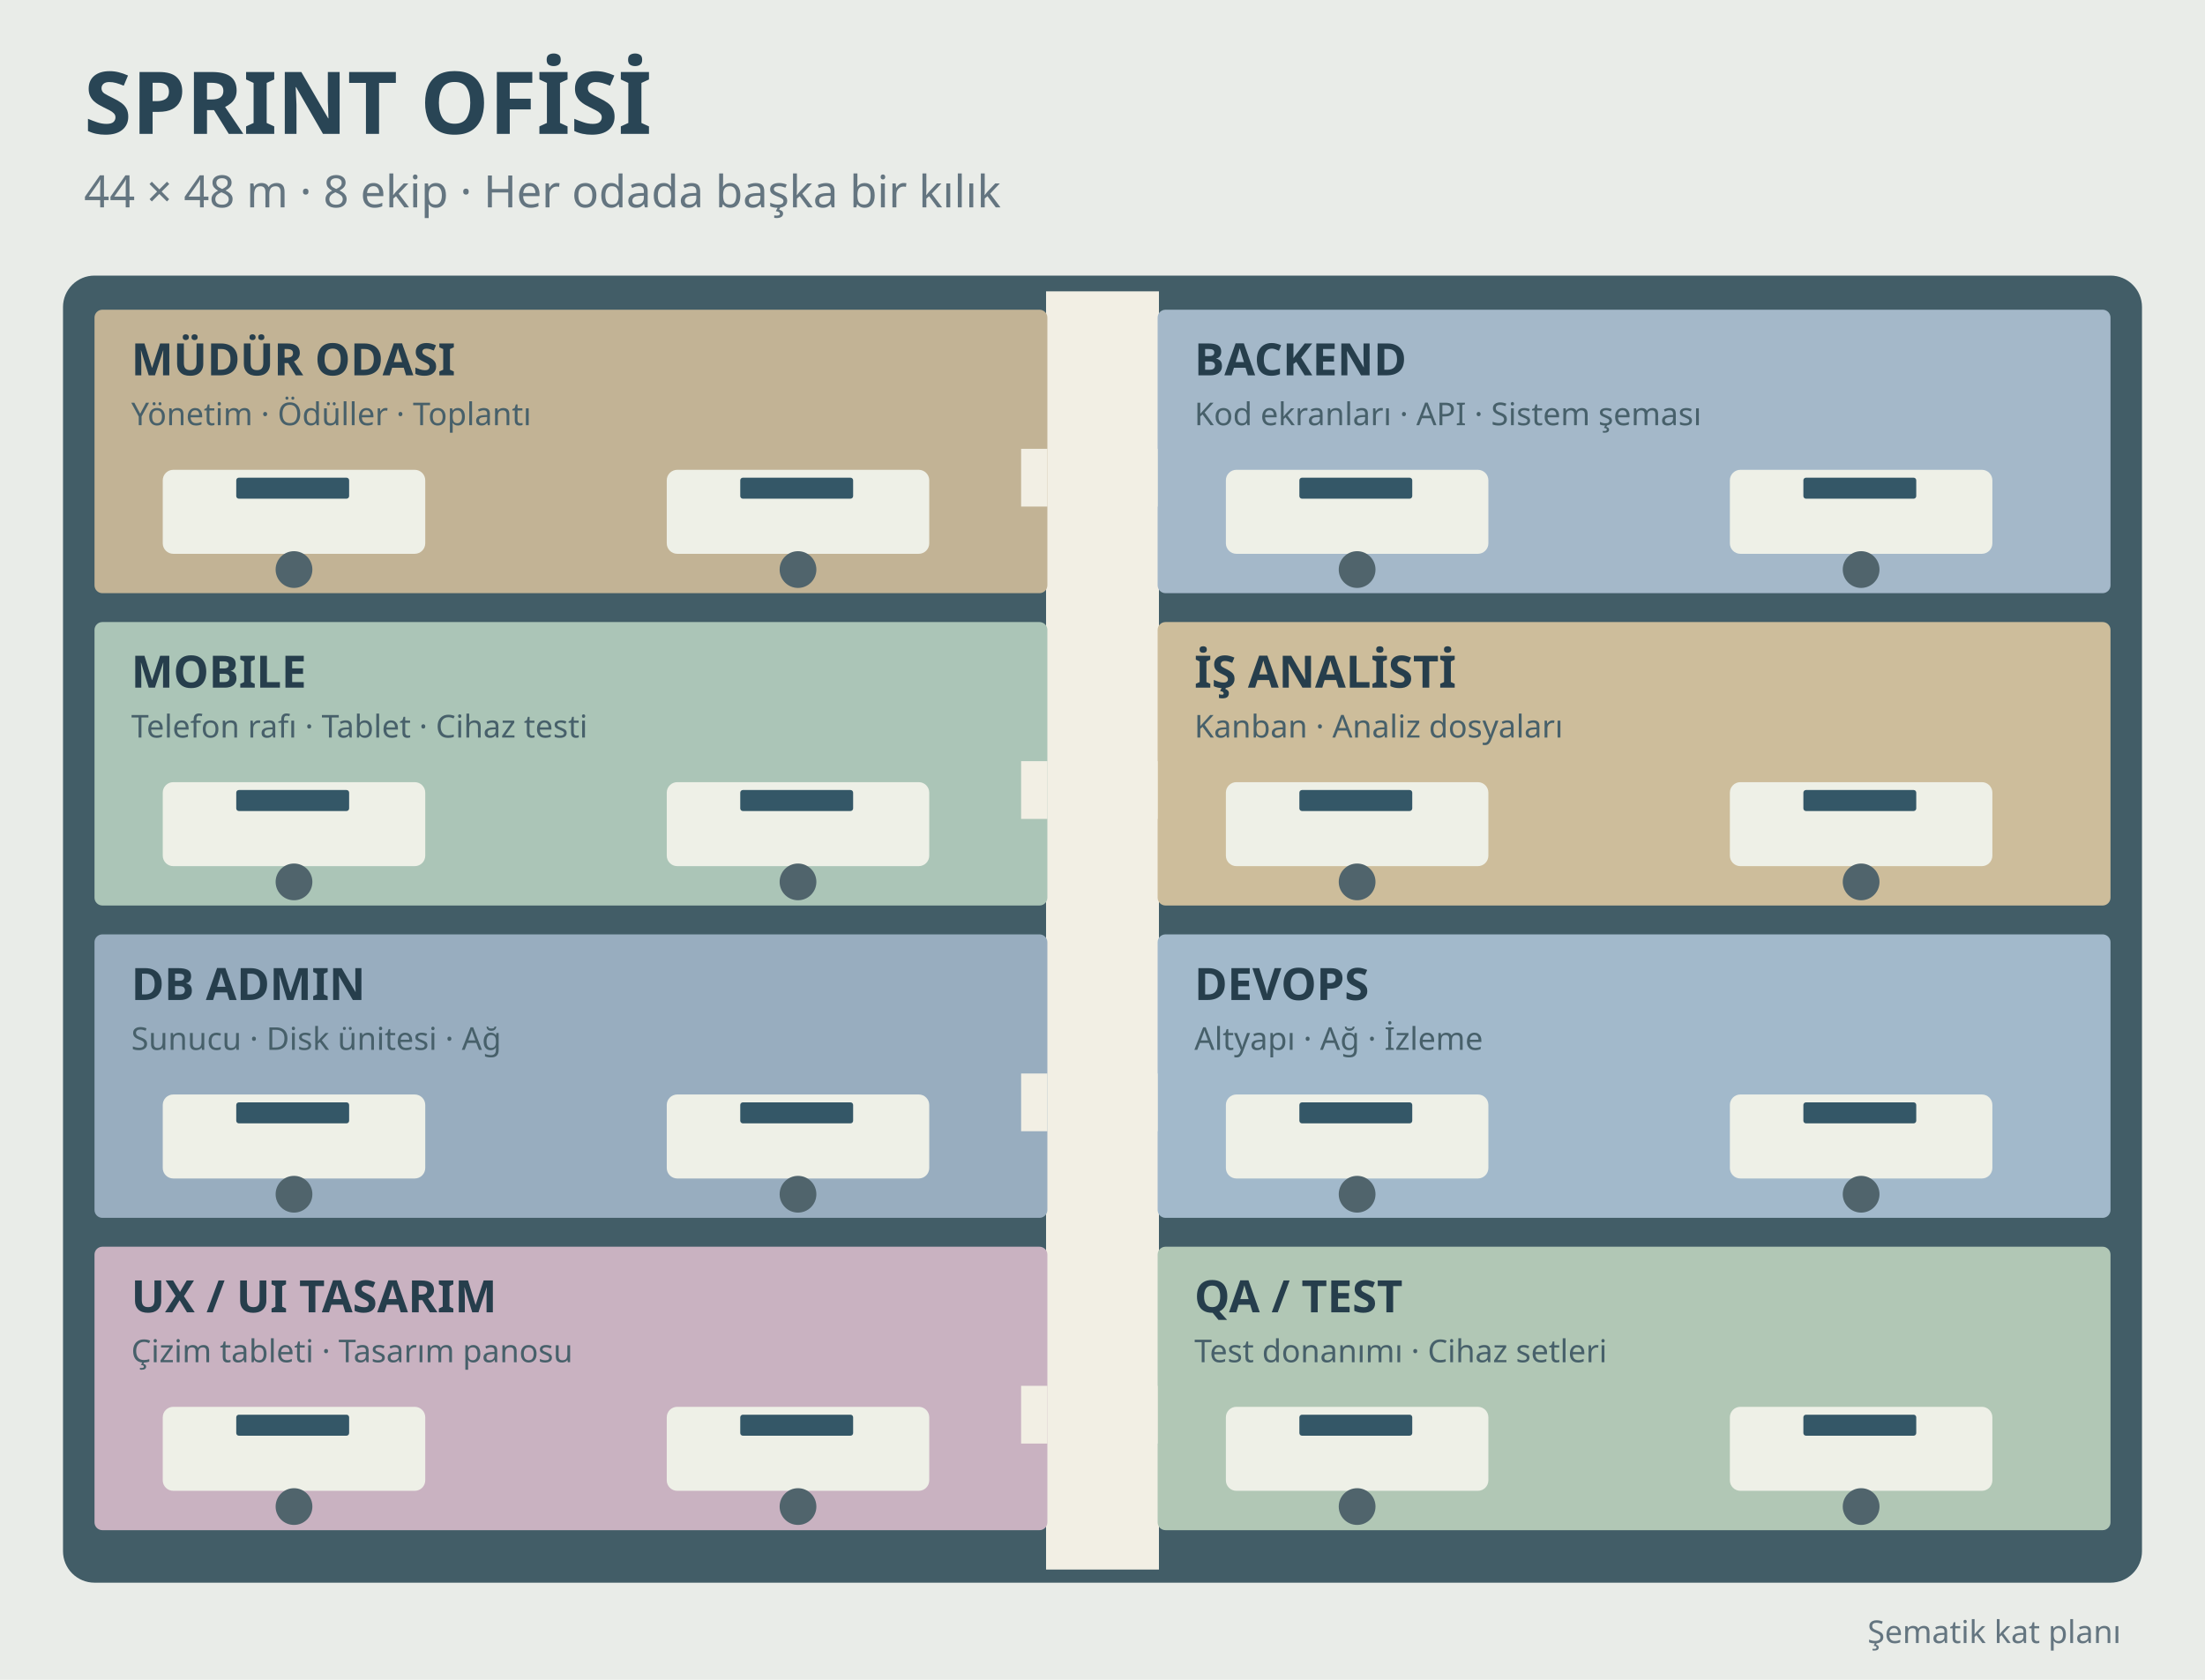
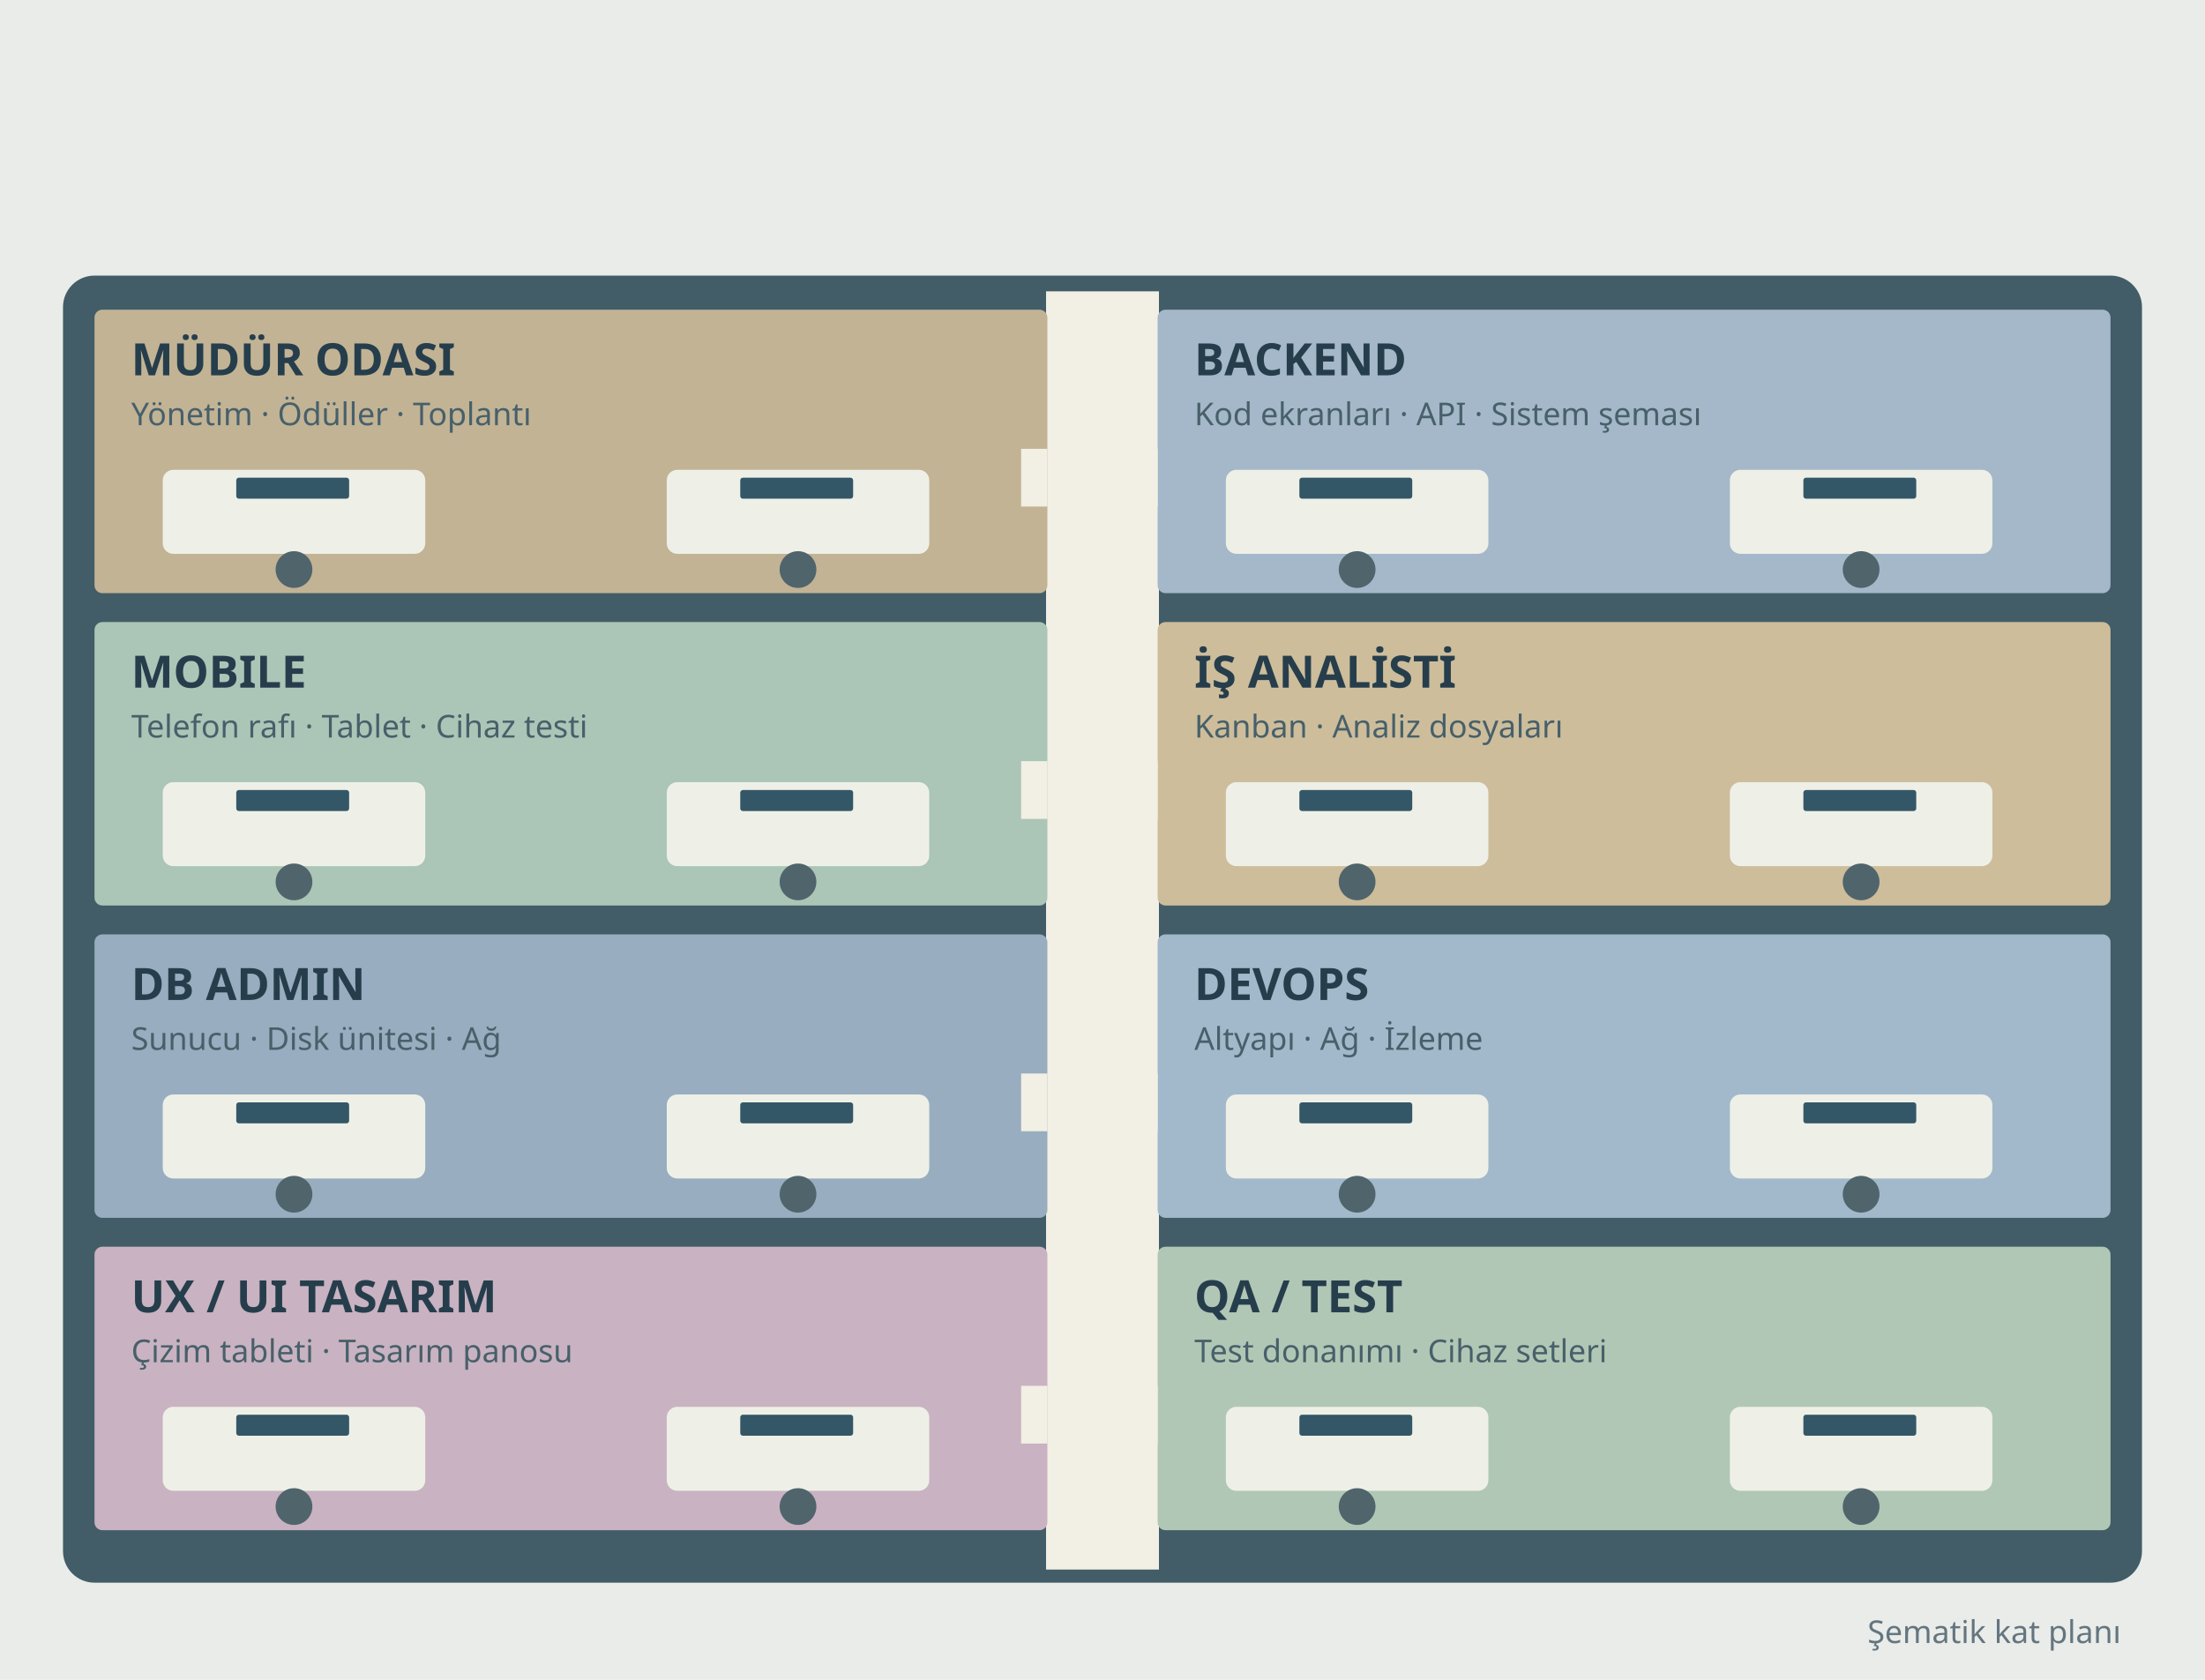
<svg xmlns="http://www.w3.org/2000/svg" width="840" height="640" viewBox="0 0 840 640">
  <rect width="840" height="640" fill="#e9ece8" />
-   <text x="32" y="51" font-family="sans-serif" font-size="33" font-weight="bold" fill="#294555">SPRINT OFİSİ</text>
-   <text x="32" y="79" font-family="sans-serif" font-size="17" fill="#647580">44 × 48 m · 8 ekip · Her odada başka bir kılık</text>
  <rect x="24" y="105" width="792" height="498" rx="12" fill="#425d67" />
  <path d="M420 111V598" stroke="#f2efe4" stroke-width="43" />
  <rect x="36" y="118" width="363" height="108" rx="3" fill="#c2b395" />
  <text x="50" y="143" font-family="sans-serif" font-size="17" font-weight="bold" fill="#263e4c">MÜDÜR ODASI</text>
  <text x="50" y="162" font-family="sans-serif" font-size="12" fill="#47606a">Yönetim · Ödüller · Toplantı</text>
  <rect x="62" y="179" width="100" height="32" rx="4" fill="#eef0e7" />
  <rect x="90" y="182" width="43" height="8" rx="1" fill="#345767" />
  <circle cx="112" cy="217" r="7" fill="#50646c" />
  <rect x="254" y="179" width="100" height="32" rx="4" fill="#eef0e7" />
  <rect x="282" y="182" width="43" height="8" rx="1" fill="#345767" />
  <circle cx="304" cy="217" r="7" fill="#50646c" />
  <path d="M394 171v22" stroke="#f2efe4" stroke-width="10" />
  <rect x="441" y="118" width="363" height="108" rx="3" fill="#a4b8c9" />
  <text x="455" y="143" font-family="sans-serif" font-size="17" font-weight="bold" fill="#263e4c">BACKEND</text>
  <text x="455" y="162" font-family="sans-serif" font-size="12" fill="#47606a">Kod ekranları · API · Sistem şeması</text>
  <rect x="467" y="179" width="100" height="32" rx="4" fill="#eef0e7" />
  <rect x="495" y="182" width="43" height="8" rx="1" fill="#345767" />
  <circle cx="517" cy="217" r="7" fill="#50646c" />
  <rect x="659" y="179" width="100" height="32" rx="4" fill="#eef0e7" />
  <rect x="687" y="182" width="43" height="8" rx="1" fill="#345767" />
  <circle cx="709" cy="217" r="7" fill="#50646c" />
  <path d="M436 171v22" stroke="#f2efe4" stroke-width="10" />
  <rect x="36" y="237" width="363" height="108" rx="3" fill="#abc5b7" />
  <text x="50" y="262" font-family="sans-serif" font-size="17" font-weight="bold" fill="#263e4c">MOBILE</text>
  <text x="50" y="281" font-family="sans-serif" font-size="12" fill="#47606a">Telefon rafı · Tablet · Cihaz testi</text>
  <rect x="62" y="298" width="100" height="32" rx="4" fill="#eef0e7" />
  <rect x="90" y="301" width="43" height="8" rx="1" fill="#345767" />
  <circle cx="112" cy="336" r="7" fill="#50646c" />
  <rect x="254" y="298" width="100" height="32" rx="4" fill="#eef0e7" />
  <rect x="282" y="301" width="43" height="8" rx="1" fill="#345767" />
  <circle cx="304" cy="336" r="7" fill="#50646c" />
  <path d="M394 290v22" stroke="#f2efe4" stroke-width="10" />
  <rect x="441" y="237" width="363" height="108" rx="3" fill="#cdbd9b" />
  <text x="455" y="262" font-family="sans-serif" font-size="17" font-weight="bold" fill="#263e4c">İŞ ANALİSTİ</text>
  <text x="455" y="281" font-family="sans-serif" font-size="12" fill="#47606a">Kanban · Analiz dosyaları</text>
  <rect x="467" y="298" width="100" height="32" rx="4" fill="#eef0e7" />
  <rect x="495" y="301" width="43" height="8" rx="1" fill="#345767" />
  <circle cx="517" cy="336" r="7" fill="#50646c" />
  <rect x="659" y="298" width="100" height="32" rx="4" fill="#eef0e7" />
  <rect x="687" y="301" width="43" height="8" rx="1" fill="#345767" />
  <circle cx="709" cy="336" r="7" fill="#50646c" />
  <path d="M436 290v22" stroke="#f2efe4" stroke-width="10" />
  <rect x="36" y="356" width="363" height="108" rx="3" fill="#98adbf" />
  <text x="50" y="381" font-family="sans-serif" font-size="17" font-weight="bold" fill="#263e4c">DB ADMIN</text>
  <text x="50" y="400" font-family="sans-serif" font-size="12" fill="#47606a">Sunucu · Disk ünitesi · Ağ</text>
  <rect x="62" y="417" width="100" height="32" rx="4" fill="#eef0e7" />
  <rect x="90" y="420" width="43" height="8" rx="1" fill="#345767" />
  <circle cx="112" cy="455" r="7" fill="#50646c" />
  <rect x="254" y="417" width="100" height="32" rx="4" fill="#eef0e7" />
  <rect x="282" y="420" width="43" height="8" rx="1" fill="#345767" />
  <circle cx="304" cy="455" r="7" fill="#50646c" />
  <path d="M394 409v22" stroke="#f2efe4" stroke-width="10" />
  <rect x="441" y="356" width="363" height="108" rx="3" fill="#a2b9cb" />
  <text x="455" y="381" font-family="sans-serif" font-size="17" font-weight="bold" fill="#263e4c">DEVOPS</text>
  <text x="455" y="400" font-family="sans-serif" font-size="12" fill="#47606a">Altyapı · Ağ · İzleme</text>
  <rect x="467" y="417" width="100" height="32" rx="4" fill="#eef0e7" />
  <rect x="495" y="420" width="43" height="8" rx="1" fill="#345767" />
  <circle cx="517" cy="455" r="7" fill="#50646c" />
  <rect x="659" y="417" width="100" height="32" rx="4" fill="#eef0e7" />
  <rect x="687" y="420" width="43" height="8" rx="1" fill="#345767" />
  <circle cx="709" cy="455" r="7" fill="#50646c" />
  <path d="M436 409v22" stroke="#f2efe4" stroke-width="10" />
  <rect x="36" y="475" width="363" height="108" rx="3" fill="#c9b2c1" />
  <text x="50" y="500" font-family="sans-serif" font-size="17" font-weight="bold" fill="#263e4c">UX / UI TASARIM</text>
  <text x="50" y="519" font-family="sans-serif" font-size="12" fill="#47606a">Çizim tableti · Tasarım panosu</text>
  <rect x="62" y="536" width="100" height="32" rx="4" fill="#eef0e7" />
  <rect x="90" y="539" width="43" height="8" rx="1" fill="#345767" />
  <circle cx="112" cy="574" r="7" fill="#50646c" />
  <rect x="254" y="536" width="100" height="32" rx="4" fill="#eef0e7" />
  <rect x="282" y="539" width="43" height="8" rx="1" fill="#345767" />
  <circle cx="304" cy="574" r="7" fill="#50646c" />
  <path d="M394 528v22" stroke="#f2efe4" stroke-width="10" />
  <rect x="441" y="475" width="363" height="108" rx="3" fill="#b1c7b5" />
  <text x="455" y="500" font-family="sans-serif" font-size="17" font-weight="bold" fill="#263e4c">QA / TEST</text>
  <text x="455" y="519" font-family="sans-serif" font-size="12" fill="#47606a">Test donanımı · Cihaz setleri</text>
  <rect x="467" y="536" width="100" height="32" rx="4" fill="#eef0e7" />
  <rect x="495" y="539" width="43" height="8" rx="1" fill="#345767" />
  <circle cx="517" cy="574" r="7" fill="#50646c" />
  <rect x="659" y="536" width="100" height="32" rx="4" fill="#eef0e7" />
  <rect x="687" y="539" width="43" height="8" rx="1" fill="#345767" />
  <circle cx="709" cy="574" r="7" fill="#50646c" />
  <path d="M436 528v22" stroke="#f2efe4" stroke-width="10" />
  <text x="808" y="626" text-anchor="end" font-family="sans-serif" font-size="12" fill="#647580">Şematik kat planı</text>
</svg>
